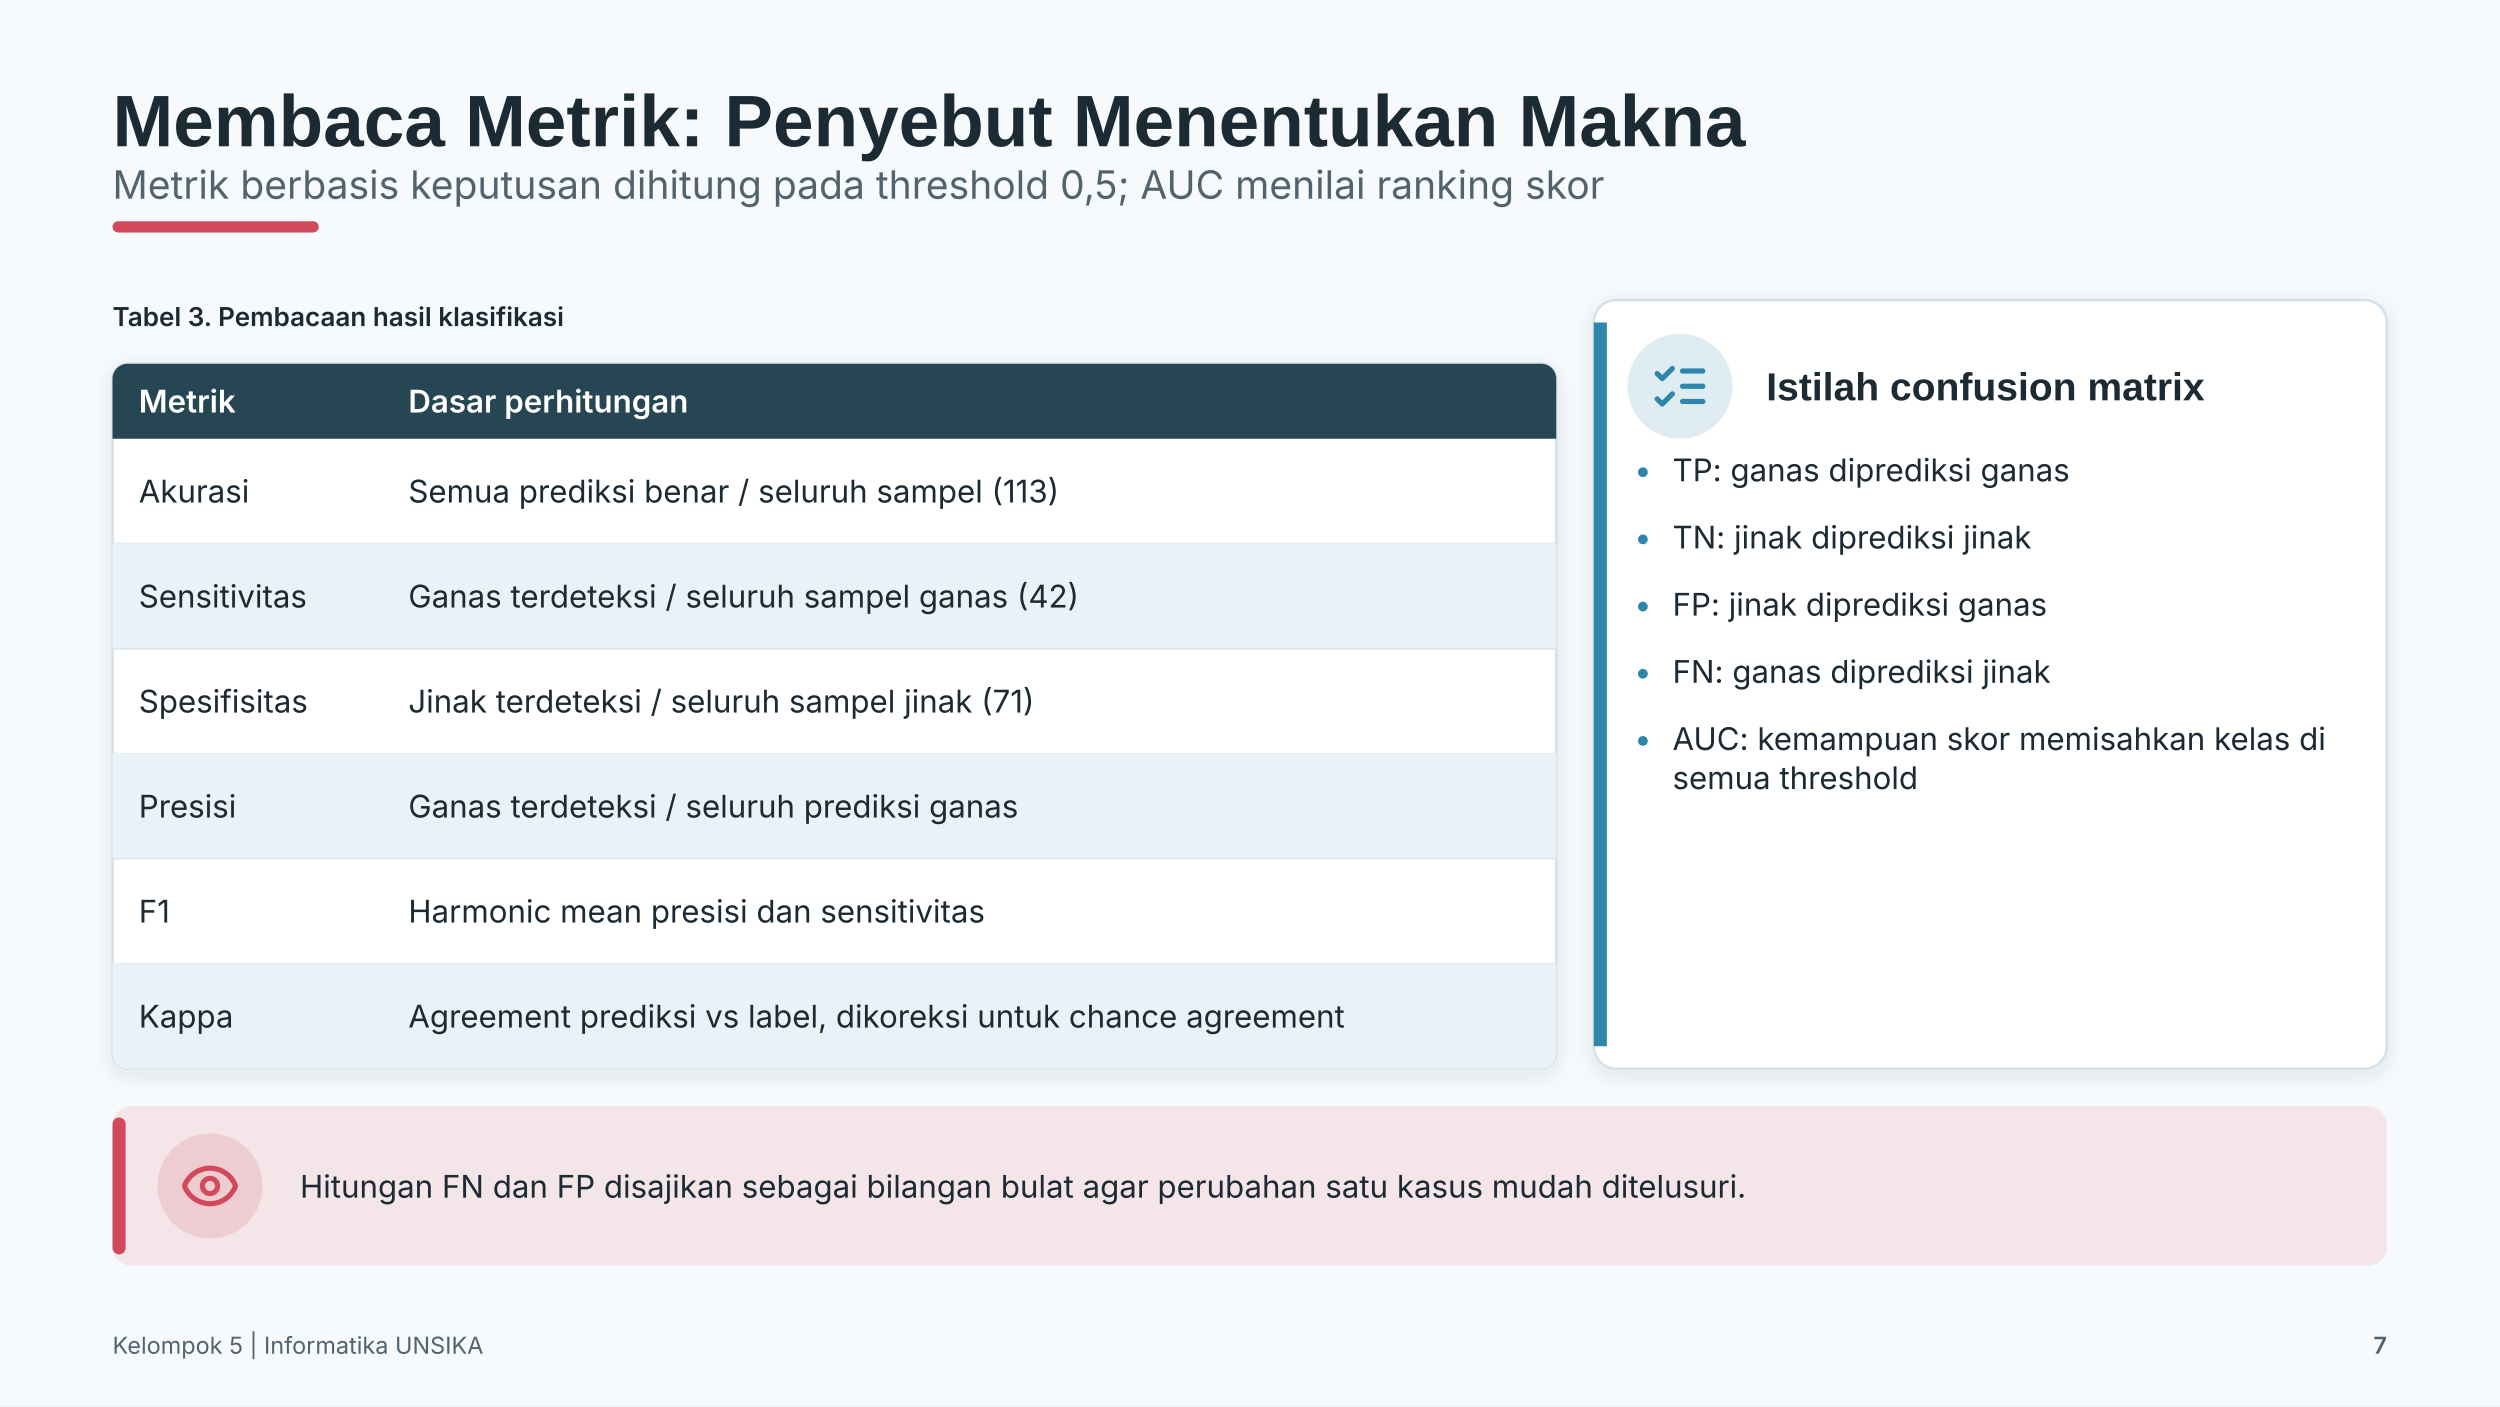
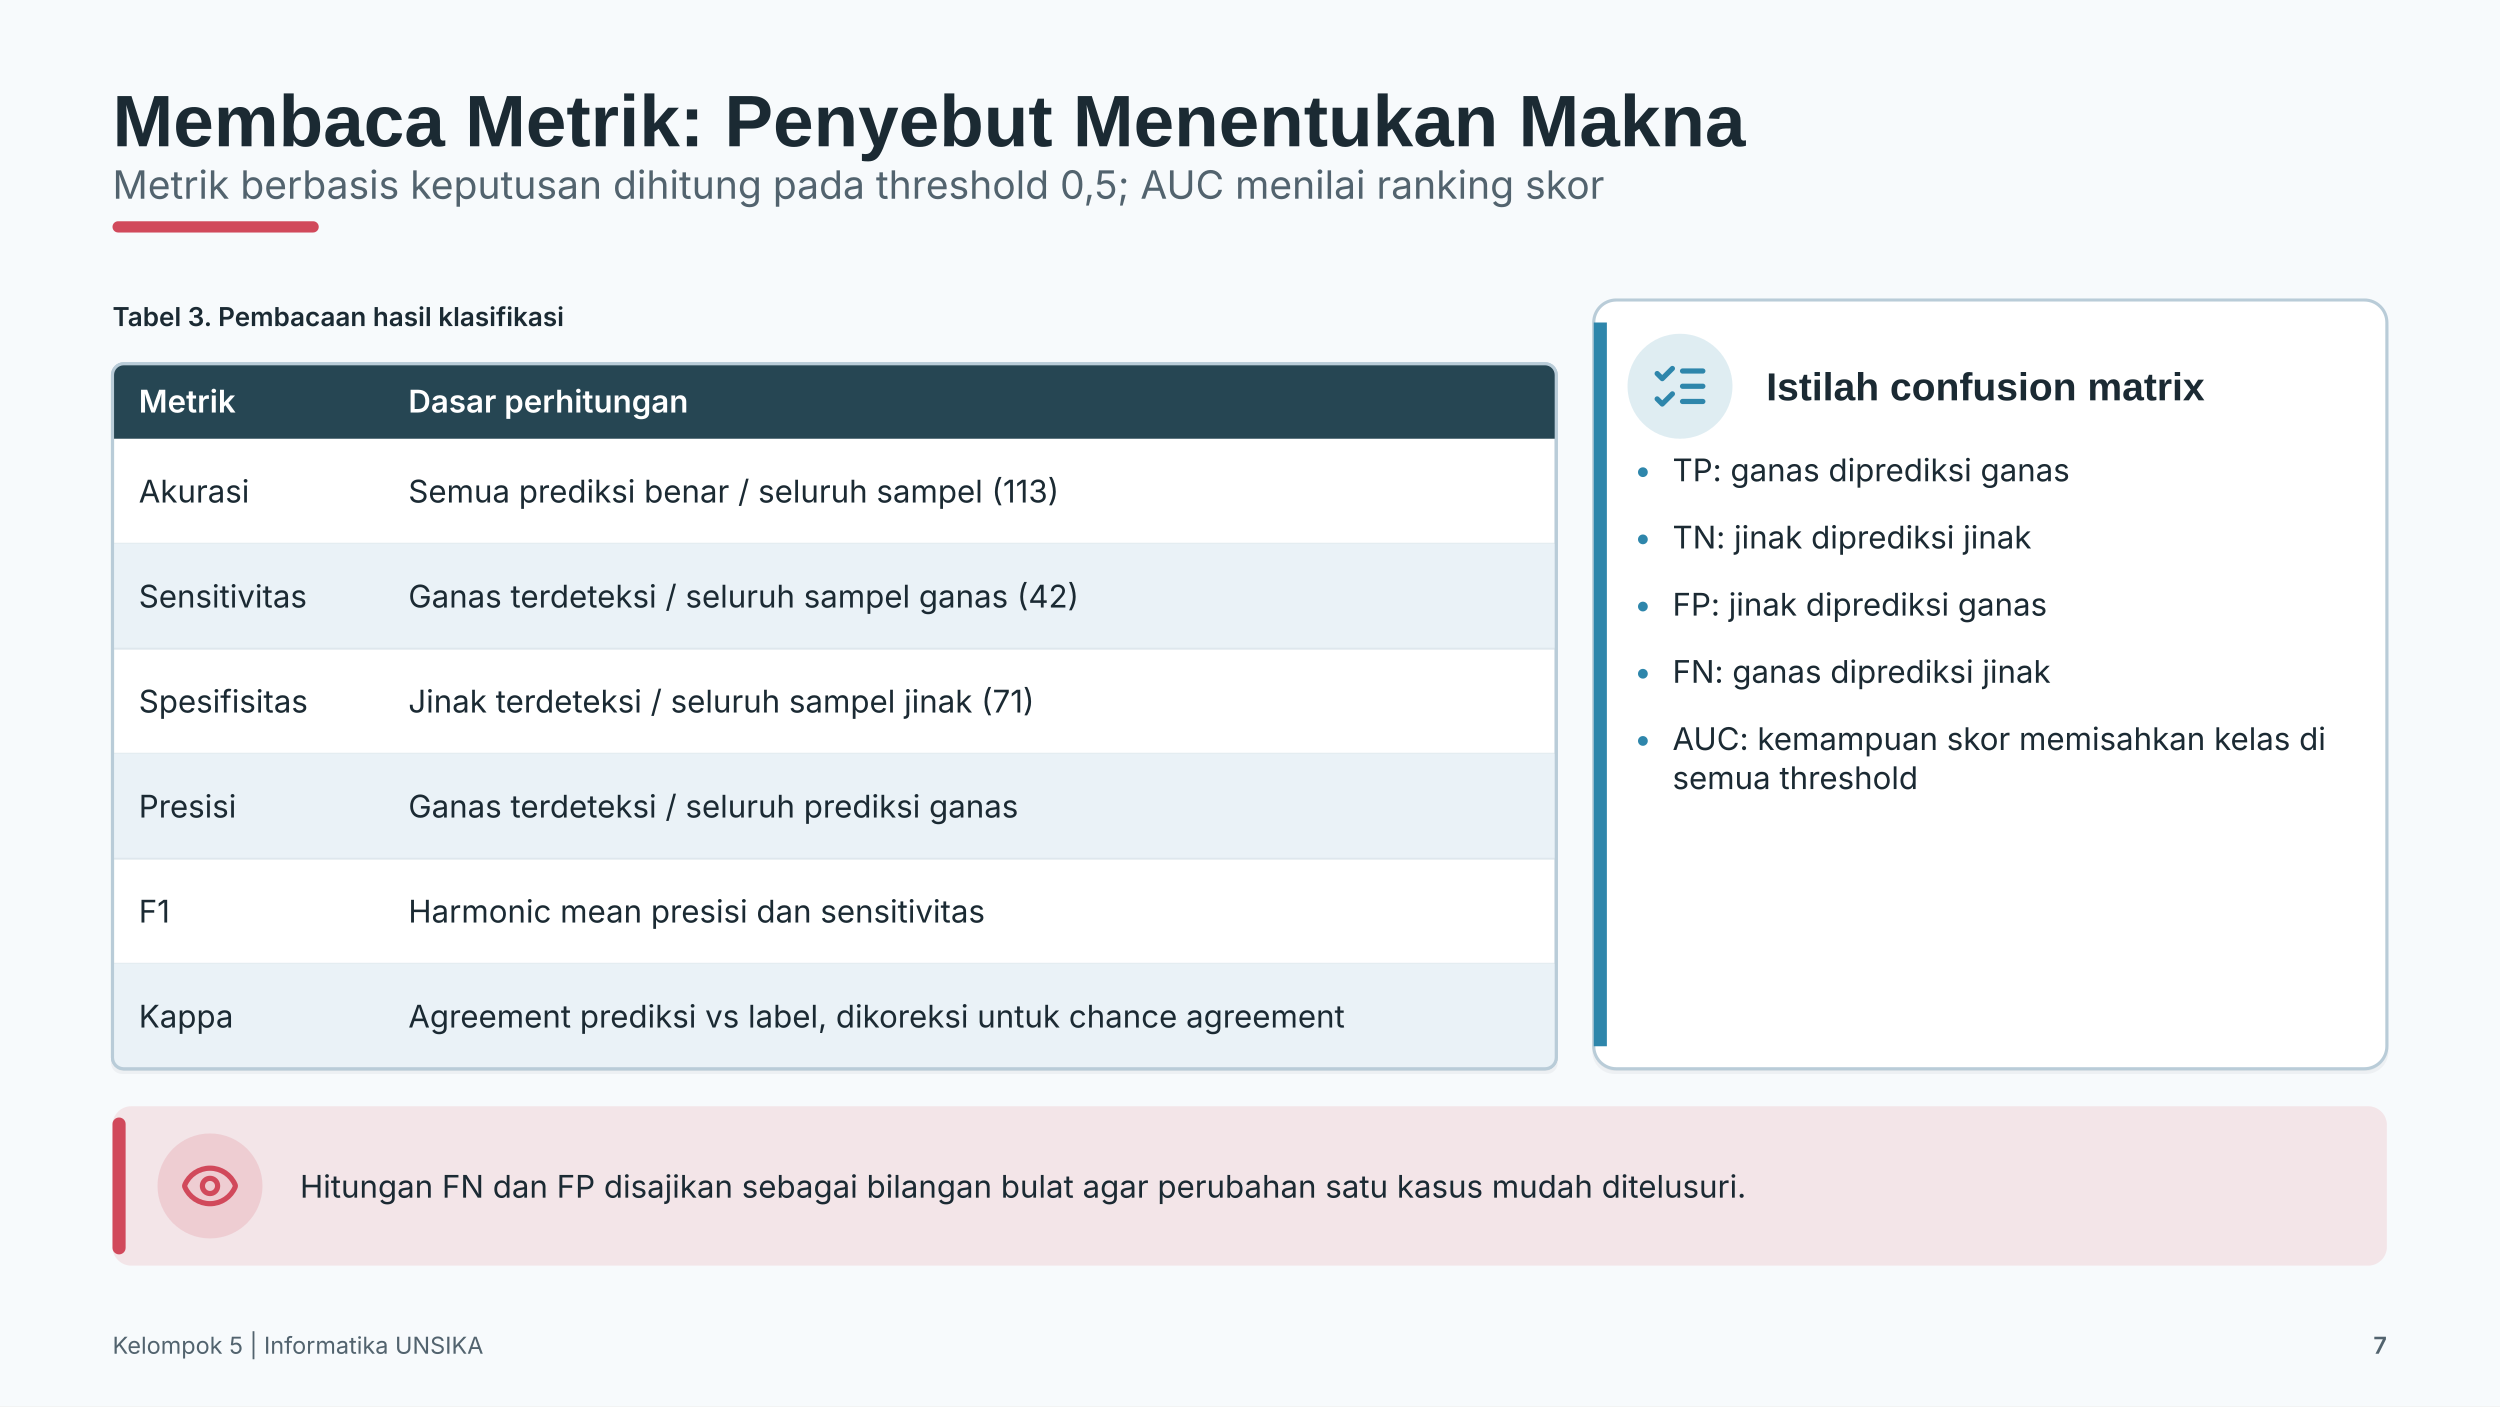
<svg xmlns="http://www.w3.org/2000/svg" width="1333.33" height="750.00" viewBox="0 0 1333.33 750.00">
-   <defs>
-     <filter id="soft" x="-20%" y="-20%" width="140%" height="140%">
-       <feDropShadow dx="0" dy="3" stdDeviation="5" flood-color="#1B2A33" flood-opacity="0.10" />
-     </filter>
-   </defs>
  <rect x="0.00" y="0.00" width="1333.33" height="750.00" fill="#F7FAFC" />
  <text x="60.00" y="78.00" font-family="'Poppins','Calibri',Arial,sans-serif" font-size="38.89" font-weight="700" fill="#1B2A33">Membaca Metrik: Penyebut Menentukan Makna</text>
  <text x="60.00" y="106.00" font-family="'Inter','Calibri',Arial,sans-serif" font-size="20.83" font-weight="400" fill="#52636E">Metrik berbasis keputusan dihitung pada threshold 0,5; AUC menilai ranking skor</text>
  <rect x="60.00" y="118.00" width="110.00" height="6.00" fill="#D1495B" rx="3.00" />
  <text x="60.00" y="173.89" font-family="'Inter','Calibri',Arial,sans-serif" font-size="13.89" font-weight="600" fill="#1B2A33">Tabel 3. Pembacaan hasil klasifikasi</text>
  <clipPath id="tbl60_160">
-     <rect x="60.00" y="194.00" width="770.00" height="376.00" rx="8" />
+     <rect x="60.00" y="194.00" width="770.00" height="376.00" rx="6" />
  </clipPath>
-   <rect x="60.00" y="194.00" width="770.00" height="376.00" fill="#FFFFFF" rx="8.00" stroke="#D5E1E8" stroke-width="1.39" filter="url(#soft)" />
+   <rect x="59.20" y="196.80" width="771.60" height="376.00" fill="#1B2A33" fill-opacity="0.045" rx="6.00" />
+   <rect x="60.00" y="195.20" width="770.00" height="376.00" fill="#1B2A33" fill-opacity="0.05" rx="6.00" />
+   <rect x="60.00" y="194.00" width="770.00" height="376.00" fill="#FFFFFF" rx="6.00" stroke="#B9CCD8" stroke-width="1.67" />
  <g clip-path="url(#tbl60_160)">
    <rect x="60.00" y="194.00" width="770.00" height="40.00" fill="#264653" />
    <text x="74.00" y="220.00" font-family="'Inter','Calibri',Arial,sans-serif" font-size="16.67" font-weight="600" fill="#FFFFFF">Metrik</text>
    <text x="217.77" y="220.00" font-family="'Inter','Calibri',Arial,sans-serif" font-size="16.67" font-weight="600" fill="#FFFFFF">Dasar perhitungan</text>
    <text x="74.00" y="268.00" font-family="'Inter','Calibri',Arial,sans-serif" font-size="16.67" font-weight="400" fill="#1B2A33">Akurasi</text>
    <text x="217.77" y="268.00" font-family="'Inter','Calibri',Arial,sans-serif" font-size="16.67" font-weight="400" fill="#1B2A33">Semua prediksi benar / seluruh sampel (113)</text>
    <line x1="60.00" y1="290.00" x2="830.00" y2="290.00" stroke="#D5E1E8" stroke-width="1.04" opacity="0.7" />
    <rect x="60.00" y="290.00" width="770.00" height="56.00" fill="#EAF2F7" />
    <text x="74.00" y="324.00" font-family="'Inter','Calibri',Arial,sans-serif" font-size="16.67" font-weight="400" fill="#1B2A33">Sensitivitas</text>
    <text x="217.77" y="324.00" font-family="'Inter','Calibri',Arial,sans-serif" font-size="16.67" font-weight="400" fill="#1B2A33">Ganas terdeteksi / seluruh sampel ganas (42)</text>
    <line x1="60.00" y1="346.00" x2="830.00" y2="346.00" stroke="#D5E1E8" stroke-width="1.04" opacity="0.7" />
    <text x="74.00" y="380.00" font-family="'Inter','Calibri',Arial,sans-serif" font-size="16.67" font-weight="400" fill="#1B2A33">Spesifisitas</text>
    <text x="217.77" y="380.00" font-family="'Inter','Calibri',Arial,sans-serif" font-size="16.67" font-weight="400" fill="#1B2A33">Jinak terdeteksi / seluruh sampel jinak (71)</text>
    <line x1="60.00" y1="402.00" x2="830.00" y2="402.00" stroke="#D5E1E8" stroke-width="1.04" opacity="0.7" />
    <rect x="60.00" y="402.00" width="770.00" height="56.00" fill="#EAF2F7" />
    <text x="74.00" y="436.00" font-family="'Inter','Calibri',Arial,sans-serif" font-size="16.67" font-weight="400" fill="#1B2A33">Presisi</text>
    <text x="217.77" y="436.00" font-family="'Inter','Calibri',Arial,sans-serif" font-size="16.67" font-weight="400" fill="#1B2A33">Ganas terdeteksi / seluruh prediksi ganas</text>
    <line x1="60.00" y1="458.00" x2="830.00" y2="458.00" stroke="#D5E1E8" stroke-width="1.04" opacity="0.7" />
    <text x="74.00" y="492.00" font-family="'Inter','Calibri',Arial,sans-serif" font-size="16.67" font-weight="400" fill="#1B2A33">F1</text>
    <text x="217.77" y="492.00" font-family="'Inter','Calibri',Arial,sans-serif" font-size="16.67" font-weight="400" fill="#1B2A33">Harmonic mean presisi dan sensitivitas</text>
    <line x1="60.00" y1="514.00" x2="830.00" y2="514.00" stroke="#D5E1E8" stroke-width="1.04" opacity="0.7" />
    <rect x="60.00" y="514.00" width="770.00" height="56.00" fill="#EAF2F7" />
    <text x="74.00" y="548.00" font-family="'Inter','Calibri',Arial,sans-serif" font-size="16.67" font-weight="400" fill="#1B2A33">Kappa</text>
    <text x="217.77" y="548.00" font-family="'Inter','Calibri',Arial,sans-serif" font-size="16.67" font-weight="400" fill="#1B2A33">Agreement prediksi vs label, dikoreksi untuk chance agreement</text>
  </g>
-   <rect x="850.00" y="160.00" width="423.00" height="410.00" fill="#FFFFFF" rx="12.00" stroke="#D5E1E8" stroke-width="1.39" filter="url(#soft)" />
+   <rect x="60.00" y="194.00" width="770.00" height="376.00" fill="none" rx="6.00" stroke="#B9CCD8" stroke-width="1.67" />
+   <rect x="849.20" y="162.80" width="424.60" height="410.00" fill="#1B2A33" fill-opacity="0.045" rx="12.00" />
+   <rect x="850.00" y="161.20" width="423.00" height="410.00" fill="#1B2A33" fill-opacity="0.05" rx="12.00" />
+   <rect x="850.00" y="160.00" width="423.00" height="410.00" fill="#FFFFFF" rx="12.00" stroke="#B9CCD8" stroke-width="1.67" />
  <rect x="850.00" y="172.00" width="7.00" height="386.00" fill="#2E86AB" />
  <circle cx="896.00" cy="206.00" r="28.00" fill="#2E86AB" fill-opacity="0.15" />
  <g transform="translate(879.76,189.76) scale(1.3533)" fill="none" stroke="#2E86AB" stroke-width="2.053" stroke-linecap="round" stroke-linejoin="round">
    <path d="m3 17 2 2 4-4" />
    <path d="m3 7 2 2 4-4" />
    <path d="M13 6h8" />
    <path d="M13 12h8" />
    <path d="M13 18h8" />
  </g>
  <text x="942.00" y="213.50" font-family="'Poppins','Calibri',Arial,sans-serif" font-size="20.83" font-weight="600" fill="#1B2A33">Istilah confusion matrix</text>
  <text x="872.00" y="256.67" font-family="'Inter','Calibri',Arial,sans-serif" font-size="16.67" font-weight="600" fill="#2E86AB">•</text>
  <text x="892.00" y="256.67" font-family="'Inter','Calibri',Arial,sans-serif" font-size="16.67" font-weight="400" fill="#1B2A33">TP: ganas diprediksi ganas</text>
  <text x="872.00" y="292.50" font-family="'Inter','Calibri',Arial,sans-serif" font-size="16.67" font-weight="600" fill="#2E86AB">•</text>
  <text x="892.00" y="292.50" font-family="'Inter','Calibri',Arial,sans-serif" font-size="16.67" font-weight="400" fill="#1B2A33">TN: jinak diprediksi jinak</text>
  <text x="872.00" y="328.33" font-family="'Inter','Calibri',Arial,sans-serif" font-size="16.67" font-weight="600" fill="#2E86AB">•</text>
  <text x="892.00" y="328.33" font-family="'Inter','Calibri',Arial,sans-serif" font-size="16.67" font-weight="400" fill="#1B2A33">FP: jinak diprediksi ganas</text>
  <text x="872.00" y="364.17" font-family="'Inter','Calibri',Arial,sans-serif" font-size="16.67" font-weight="600" fill="#2E86AB">•</text>
  <text x="892.00" y="364.17" font-family="'Inter','Calibri',Arial,sans-serif" font-size="16.67" font-weight="400" fill="#1B2A33">FN: ganas diprediksi jinak</text>
  <text x="872.00" y="400.00" font-family="'Inter','Calibri',Arial,sans-serif" font-size="16.67" font-weight="600" fill="#2E86AB">•</text>
  <text x="892.00" y="400.00" font-family="'Inter','Calibri',Arial,sans-serif" font-size="16.67" font-weight="400" fill="#1B2A33">AUC: kemampuan skor memisahkan kelas di</text>
  <text x="892.00" y="420.83" font-family="'Inter','Calibri',Arial,sans-serif" font-size="16.67" font-weight="400" fill="#1B2A33">semua threshold</text>
  <rect x="60.00" y="590.00" width="1213.00" height="85.00" fill="#D1495B" rx="10.00" fill-opacity="0.12" />
  <rect x="60.00" y="596.00" width="7.00" height="73.00" fill="#D1495B" rx="3.50" />
  <circle cx="112.00" cy="632.50" r="28.00" fill="#D1495B" fill-opacity="0.15" />
  <g transform="translate(95.76,616.26) scale(1.3533)" fill="none" stroke="#D1495B" stroke-width="2.053" stroke-linecap="round" stroke-linejoin="round">
    <path d="M2.062 12.348a1 1 0 0 1 0-.696 10.75 10.75 0 0 1 19.876 0 1 1 0 0 1 0 .696 10.75 10.75 0 0 1-19.876 0" />
    <circle cx="12" cy="12" r="3" />
  </g>
  <text x="160.00" y="638.75" font-family="'Inter','Calibri',Arial,sans-serif" font-size="16.67" font-weight="400" fill="#1B2A33">Hitungan FN dan FP disajikan sebagai bilangan bulat agar perubahan satu kasus mudah ditelusuri.</text>
  <text x="60.00" y="722.00" font-family="'Inter','Calibri',Arial,sans-serif" font-size="12.50" font-weight="400" fill="#52636E">Kelompok 5 | Informatika UNSIKA</text>
  <text x="1273.00" y="722.00" font-family="'Inter','Calibri',Arial,sans-serif" font-size="12.50" font-weight="600" fill="#52636E" text-anchor="end">7</text>
</svg>
